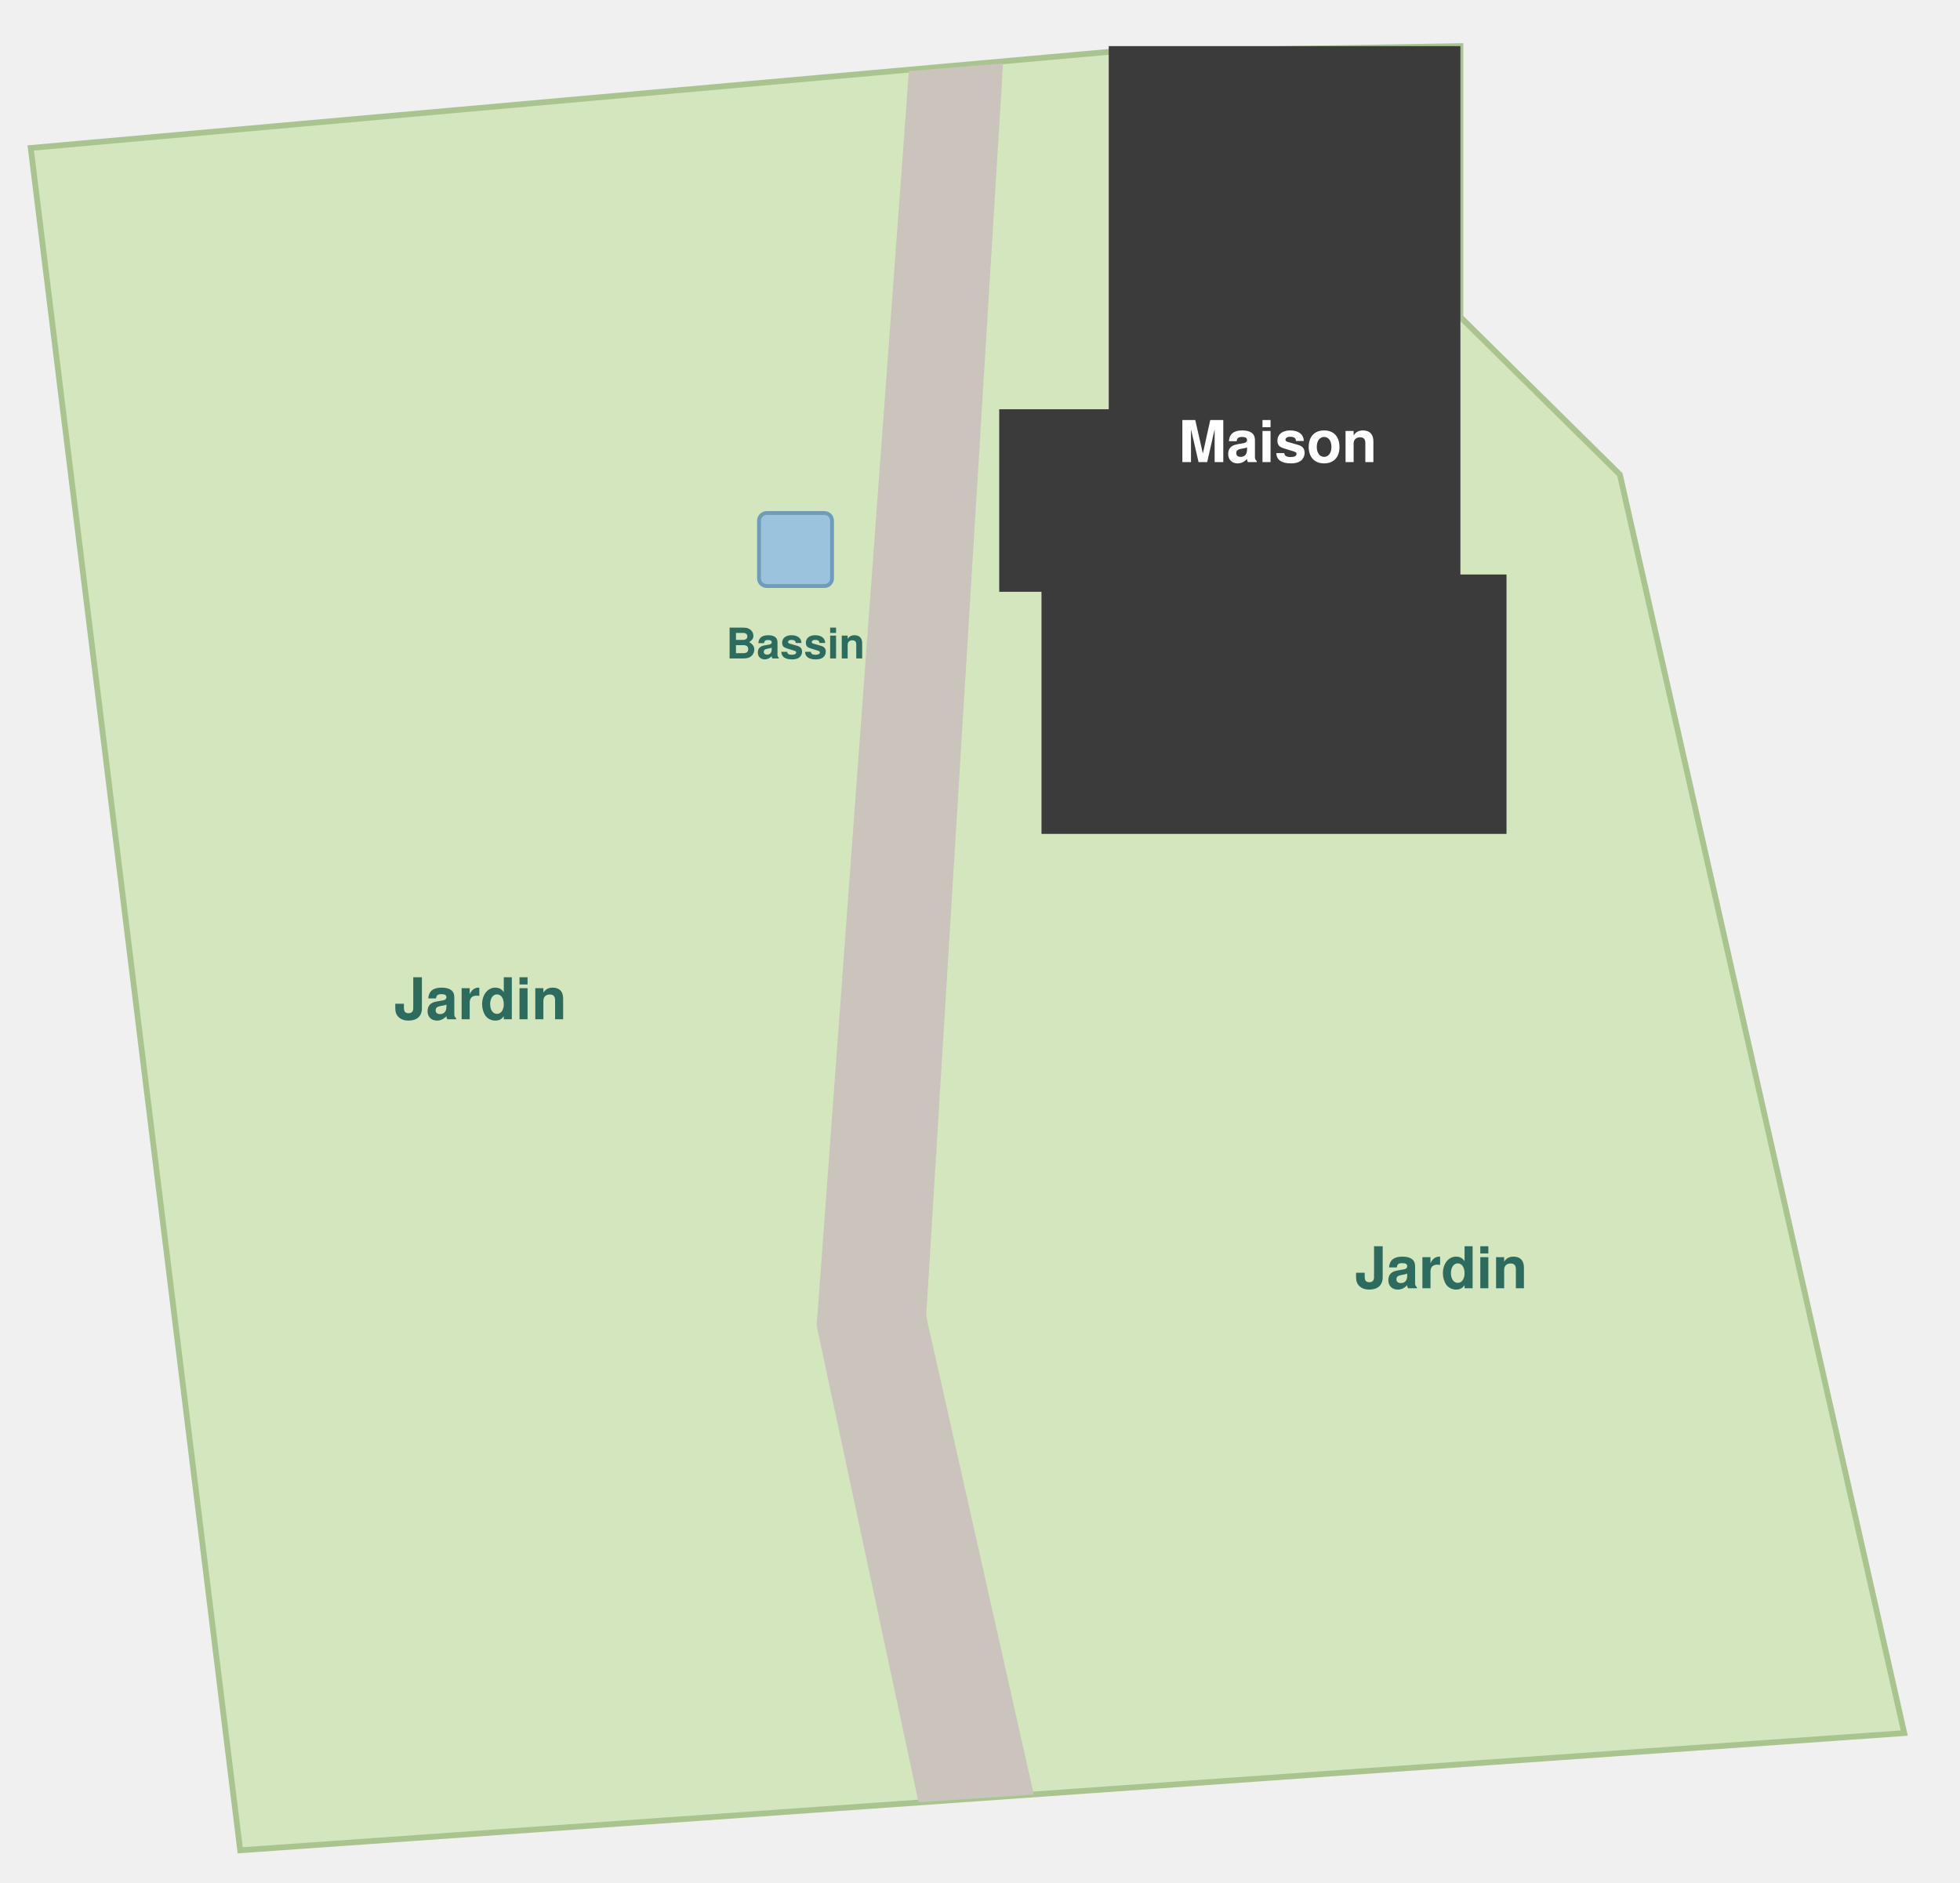
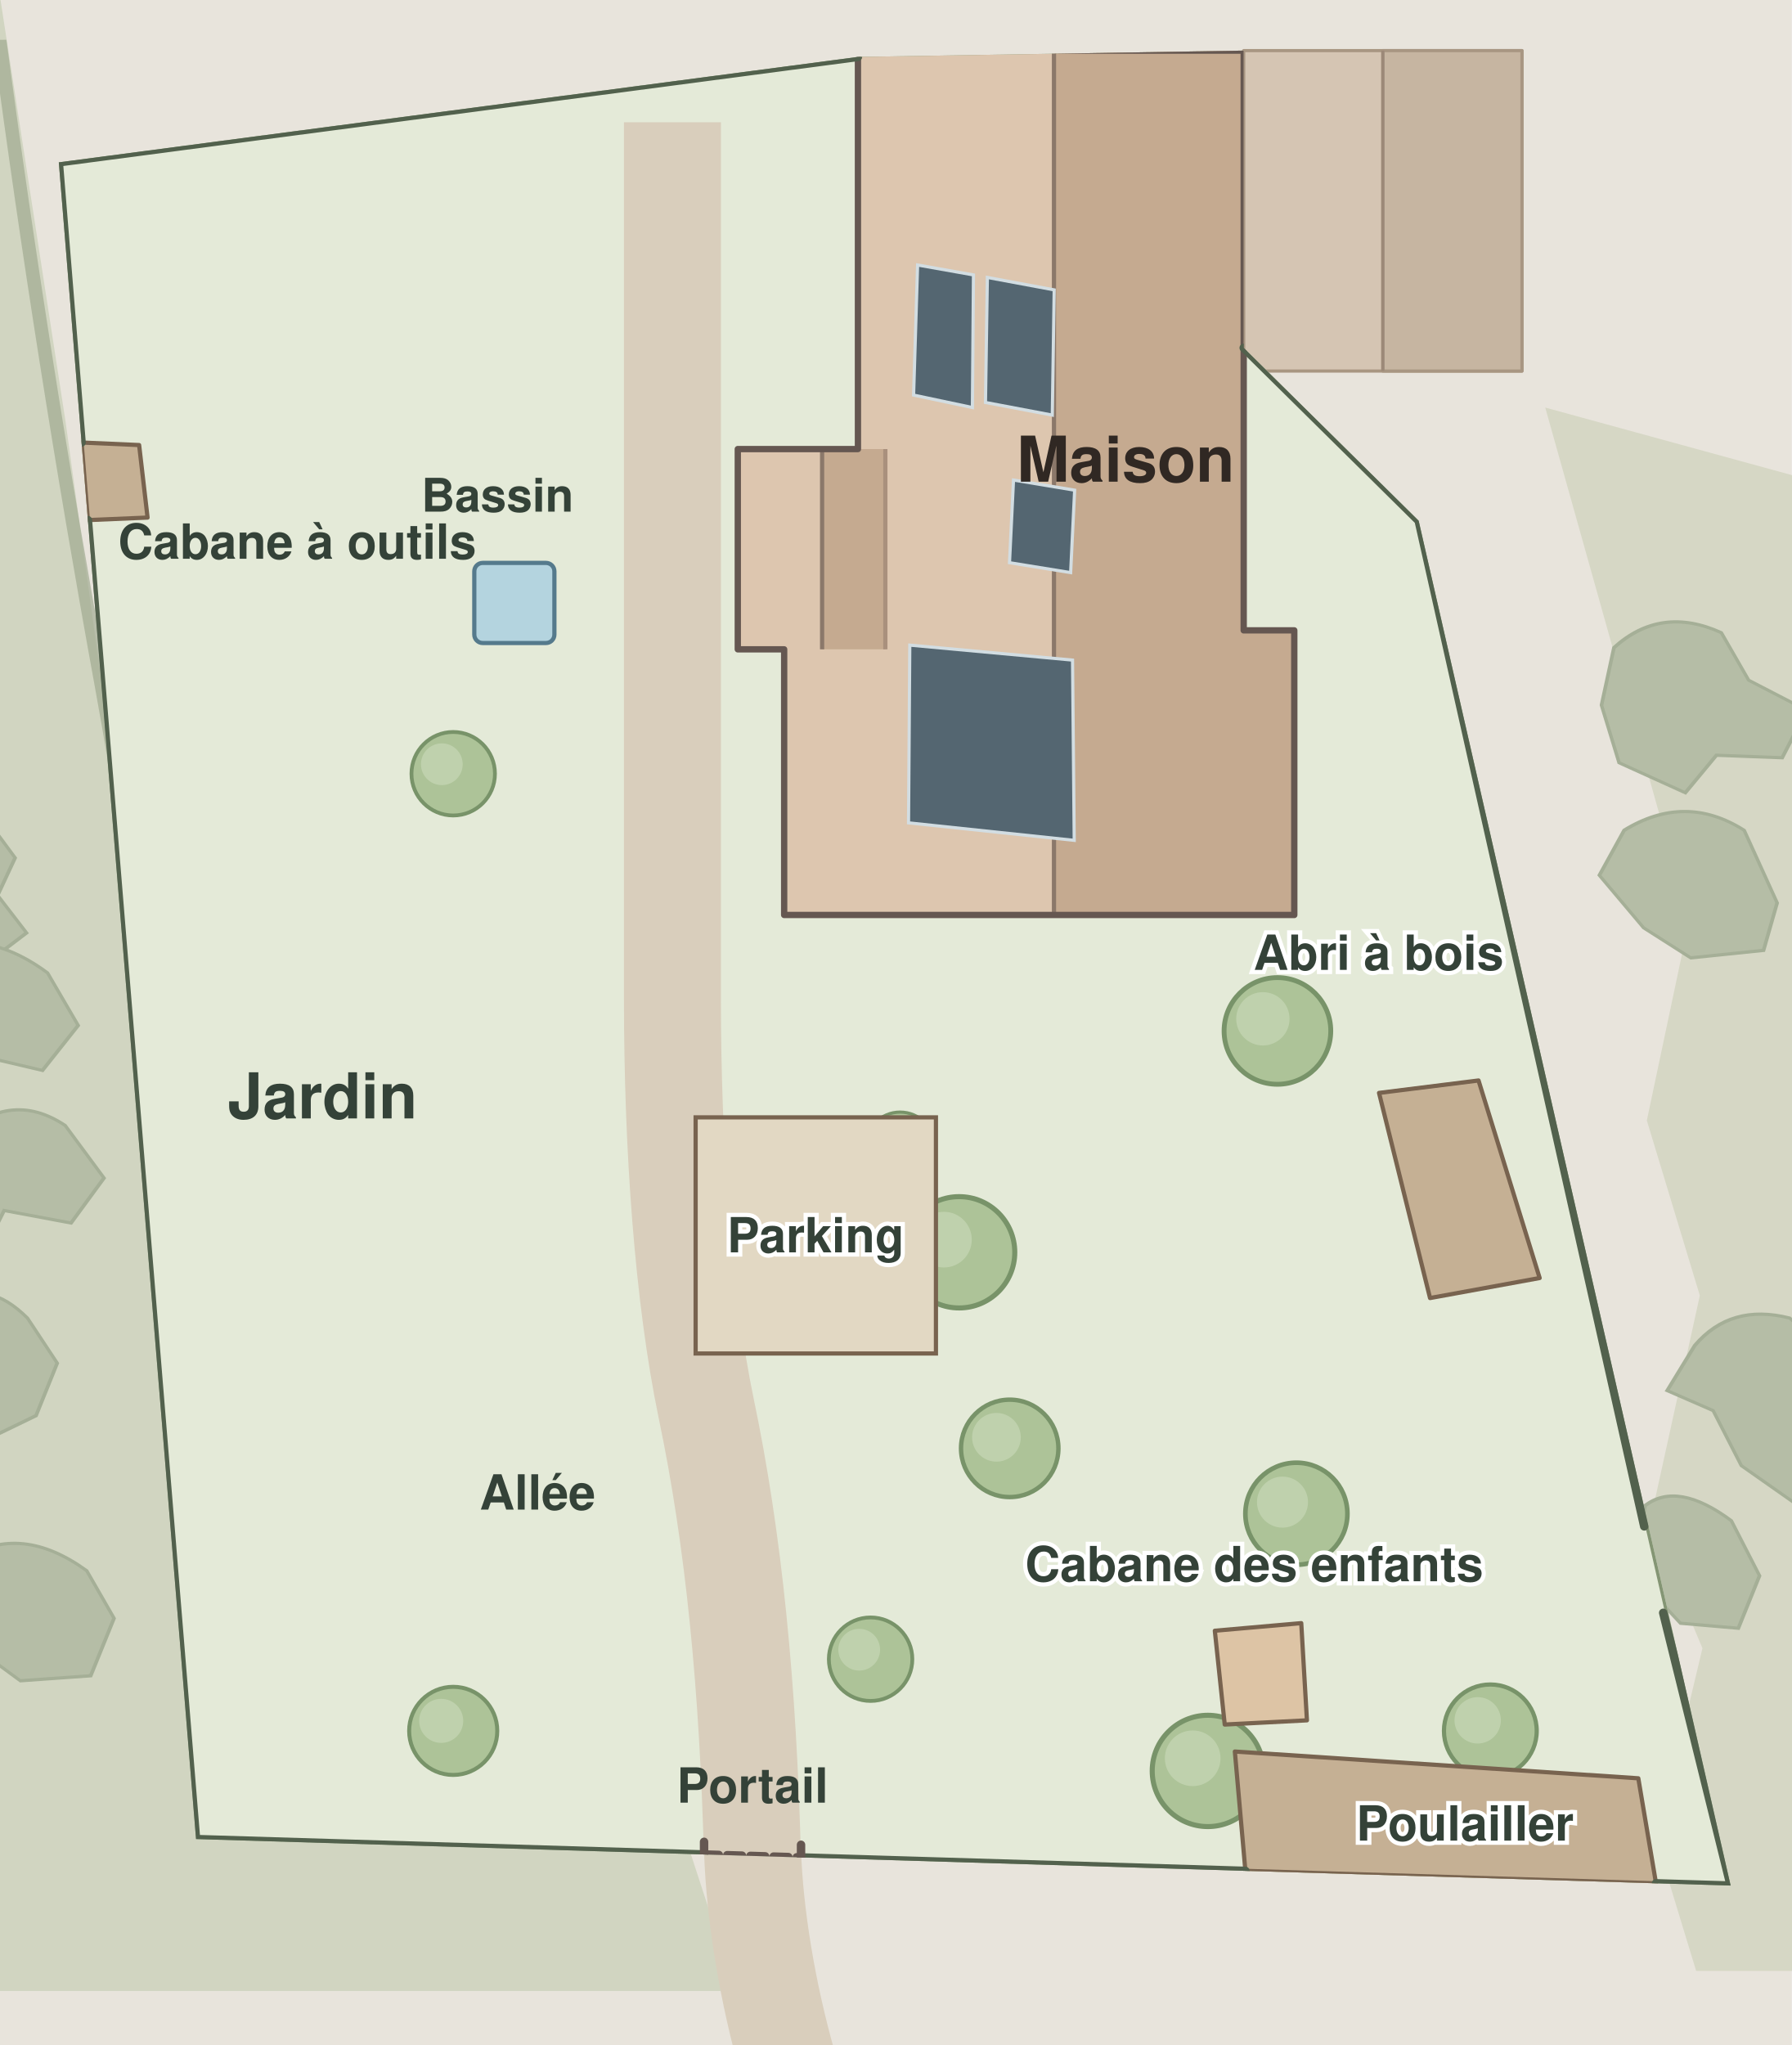
- <svg xmlns="http://www.w3.org/2000/svg" viewBox="540 200 1020 980">
-   <polygon id="jardin" points="556,277 1117,227 1300,224 1300,365 1383,447 1531,1102 665,1163" fill="#d3e6bd" stroke="#a9c48f" stroke-width="3" />
-   <polygon id="allee" points="1013,237 1062,233 1022,885 1078,1134 1018,1138 965,890" fill="#cbc4bc" />
-   <rect id="bassin" x="935" y="467" width="38" height="38" rx="4" fill="#9cc3dd" stroke="#6f9cbb" stroke-width="2" />
-   <polygon id="maison" points="1117,224 1300,224 1300,499 1324,499 1324,634 1082,634 1082,508 1060,508 1060,413 1117,413" fill="#3b3b3b" />
-   <g fill="#2e6b5f" font-family="Helvetica, Arial, sans-serif" font-size="30" font-weight="600" text-anchor="middle" dominant-baseline="middle">
-     <text x="790" y="720">Jardin</text>
-     <text x="1290" y="860">Jardin</text>
-     <text x="954" y="535" font-size="22">Bassin</text>
+ <svg xmlns="http://www.w3.org/2000/svg" viewBox="710 200 850 970">
+   <rect x="710" y="200" width="850" height="970" fill="#e8e4dc" />
+   <defs>
+     <clipPath id="limite-parcelle">
+       <polygon points="737.9,277 1117,227 1300,224 1300,365 1383,447 1531,1094.37 1495.6,1093.3 1300.8,1087.4 1090,1081.02 1044,1079.62 803,1072.32 751.7,446.7 748.7,409.9" />
+     </clipPath>
+     <clipPath id="roof-edge">
+       <polygon points="1117,224 1300,224 1300,499 1324,499 1324,634 1082,634 1082,508 1060,508 1060,413 1117,413" />
+     </clipPath>
+     <g id="tree">
+       <circle r="22" fill="#adc398" stroke="#789369" stroke-width="2" />
+       <circle cx="-6" cy="-5" r="11" fill="#bfd1ad" />
+     </g>
+   </defs>
+   <g id="abords" transform="matrix(1.294118 0 0.1373179 1.186495 562.3439 74.14469)">
+     <path d="M0 110Q40 118 103 105L109 275 114 522 112 690 123 832Q161 838 277 845L288 902H0Z" fill="#d1d5c1" />
+     <path d="M652 269L746 298V894H641L632 842 657 765 643 715 671 624 659 554 683 474Z" fill="#d6d7c5" />
+     <path d="M0 81Q41 100 89 92T216 81Q260 77 282 94" fill="none" stroke="#c5b79e" stroke-width="24" />
+     <path d="M0 81Q41 100 89 92T216 81Q260 77 282 94" fill="none" stroke="#ded3bf" stroke-width="16" />
+     <path d="M101 122Q103 250 111 381T112 654Q110 751 122 829L273 844" fill="none" stroke="#9da78d" stroke-width="5" opacity=".65" />
+     <g fill="#b5bda6" stroke="#a5af97" stroke-width="1.3">
+       <path d="M6 188Q18 180 32 195L47 212 41 226 48 244 22 258 7 247Z" />
+       <path d="M2 367Q22 356 40 375L39 389 58 404 45 422 18 418 3 403Z" />
+       <path d="M18 433Q36 416 60 428L72 449 64 464 73 479 52 495 29 485 27 467 12 456Z" />
+       <path d="M41 484Q61 479 79 495L88 516 73 534 54 529 42 516 29 507Z" />
+       <path d="M38 562Q60 541 79 556L91 577 77 595 53 590 44 606 26 594Z" />
+       <path d="M30 627Q44 617 57 633L66 651 56 672 40 680 19 665 18 647Z" />
+       <path d="M24 729Q46 715 68 734L76 753 65 776 39 778 23 764 7 747Z" />
+       <path d="M667 365Q686 348 707 359L715 378 735 390 724 409 700 408 687 423 664 411 660 388Z" />
+       <path d="M663 438Q687 423 707 438L716 467 709 486 682 489 666 477 652 456Z" />
+       <path d="M667 644Q682 627 703 633L715 646 736 662 730 682 704 681 697 707 679 692 671 670 655 662Z" />
+       <path d="M642 708Q655 698 673 714L681 736 671 757 650 755 635 735Z" />
+     </g>
  </g>
-   <text x="1205" y="430" fill="#ffffff" font-family="Helvetica, Arial, sans-serif" font-size="30" font-weight="600" text-anchor="middle" dominant-baseline="middle">Maison</text>
+   <g id="toiture-mitoyenne" stroke="#a89682" stroke-width="1.5" stroke-linejoin="round">
+     <path d="M1300 224H1432V376H1300Z" fill="#d5c5b3" />
+     <path d="M1366 224H1432V376H1366Z" fill="#c6b5a1" />
+     <path d="M1366 224V376" fill="none" stroke="#9c8978" />
+   </g>
+   <path id="allee-exterieure" d="M1067 1078 C1068 1108 1074 1145 1084 1180" fill="none" stroke="#d9cebc" stroke-width="46" stroke-linecap="butt" />
+   <g clip-path="url(#limite-parcelle)">
+     <polygon id="jardin" points="737.9,277 1117,227 1300,224 1300,365 1383,447 1531,1094.37 1495.6,1093.3 1300.8,1087.4 1090,1081.02 1044,1079.62 803,1072.32 751.7,446.7 748.7,409.9" fill="#e4ead8" stroke="#849574" stroke-width="3" />
+     <path id="allee" d="M1067 1083 C1065 1000 1058 930 1045 868 C1034 815 1029 744 1029 674 L1029 258" fill="none" stroke="#d9cebc" stroke-width="46" stroke-linecap="butt" stroke-linejoin="round" />
+     <use href="#tree" transform="translate(925 567) scale(0.9)" />
+     <use href="#tree" transform="translate(1316 689) scale(1.15)" />
+     <use href="#tree" transform="translate(1137 744) scale(0.75)" />
+     <use href="#tree" transform="translate(1165 794) scale(1.2)" />
+     <use href="#tree" transform="translate(1189 887) scale(1.05)" />
+     <use href="#tree" transform="translate(1325 918) scale(1.1)" />
+     <use href="#tree" transform="translate(1123 987) scale(0.9)" />
+     <use href="#tree" transform="translate(1283 1040) scale(1.2)" />
+     <use href="#tree" transform="translate(1417 1021) scale(1)" />
+     <use href="#tree" transform="translate(925 1021) scale(0.95)" />
+     <rect id="bassin" x="935" y="467" width="38" height="38" rx="4" fill="#b4d4df" stroke="#557a8c" stroke-width="2" />
+     <polygon id="maison" points="1117,224 1300,224 1300,499 1324,499 1324,634 1082,634 1082,508 1060,508 1060,413 1117,413" fill="#ddc6af" />
+     <g clip-path="url(#roof-edge)">
+       <path d="M1210 224H1300V499H1210ZM1100 413H1130V508H1100ZM1210 499H1324V634H1210Z" fill="#c5aa90" />
+       <path d="M1210 224V634 M1100 413V508" fill="none" stroke="#8b786a" stroke-width="2" />
+       <path d="M1130 413V508" fill="none" stroke="#a9907d" stroke-width="2" />
+       <g id="panneaux" fill="#546671" stroke="#d2dde2" stroke-width="1.5">
+         <polygon points="1145.3,325.7 1171.8,330.4 1171.3,393.3 1143.4,387.4" />
+         <polygon points="1178.4,331.6 1210.1,337.5 1209.2,396.9 1177.5,390.9" />
+         <polygon points="1190.8,427.7 1219.8,432.5 1217.9,471.6 1188.9,466.9" />
+         <polygon points="1141.6,506.0 1218.8,513.1 1219.6,598.6 1141.0,590.3" />
+       </g>
+     </g>
+     <polygon points="1117,224 1300,224 1300,499 1324,499 1324,634 1082,634 1082,508 1060,508 1060,413 1117,413" fill="none" stroke="#655751" stroke-width="3" stroke-linejoin="round" />
+     <g id="parking">
+       <rect x="1040" y="730" width="114" height="112" fill="#e2d8c3" stroke="#78634f" stroke-width="2" />
+     </g>
+     <g id="abri-bois">
+       <polygon points="1364.2,718.4 1411.4,712.5 1440.4,806.2 1388.4,815.7" fill="#c5b094" stroke="#78634f" stroke-width="2" stroke-linejoin="round" />
+     </g>
+     <polygon id="cabane-enfants" points="1286.3,973.5 1327.3,969.9 1330.0,1016.0 1291.0,1018.0" fill="#ddc4a5" stroke="#78634f" stroke-width="2" stroke-linejoin="round" />
+     <polygon id="poulailler" points="1295.8,1030.8 1487.2,1043.5 1495.6,1093.3 1300.8,1087.4" fill="#c5b094" stroke="#78634f" stroke-width="2" stroke-linejoin="round" />
+     <g id="cabane-outils">
+       <polygon points="748.7,409.9 776.0,411.1 780.0,445.5 751.7,446.7" fill="#c5b094" stroke="#78634f" stroke-width="2" stroke-linejoin="round" />
+     </g>
+     <g id="grillage" fill="none" stroke="#52614d" stroke-width="4" stroke-linejoin="round" stroke-linecap="round">
+       <path d="M1044 1079.62L803 1072.32L751.7 446.7 M748.7 409.9L737.9 277L1117 227 M1300 365L1383 447L1490 924 M1499 965L1531 1094.37L1495.6 1093.3 M1300.8 1087.4L1090 1081.02" />
+     </g>
+     <g id="portail" fill="none" stroke="#655751" stroke-width="4" stroke-linecap="round">
+       <path d="M1044 1079.62L1090 1081.02" stroke-dasharray="7 4" />
+       <path d="M1044 1073.62V1085.62 M1090 1075.02V1087.02" />
+     </g>
+     <g fill="#344238" font-family="Helvetica, Arial, sans-serif" font-size="30" font-weight="600" text-anchor="middle" dominant-baseline="middle">
+       <text x="863" y="720">Jardin</text>
+       <text x="1364" y="652" font-size="23" paint-order="stroke" stroke="#fff" stroke-width="4">Abri à bois</text>
+       <text x="1097" y="786" font-size="23" paint-order="stroke" stroke="#fff" stroke-width="4">Parking</text>
+       <text x="1405" y="1065" font-size="23" paint-order="stroke" stroke="#fff" stroke-width="4">Poulailler</text>
+       <text x="1305" y="942" font-size="23" paint-order="stroke" stroke="#fff" stroke-width="4">Cabane des enfants</text>
+       <text x="946" y="435" font-size="22">Bassin</text>
+       <text x="965" y="908" font-size="23">Allée</text>
+       <text x="1067" y="1047" font-size="23">Portail</text>
+       <text x="851" y="457" font-size="23">Cabane à outils</text>
+     </g>
+     <text x="1244" y="418" fill="#302823" font-family="Helvetica, Arial, sans-serif" font-size="30" font-weight="600" text-anchor="middle" dominant-baseline="middle">Maison</text>
+   </g>
</svg>
